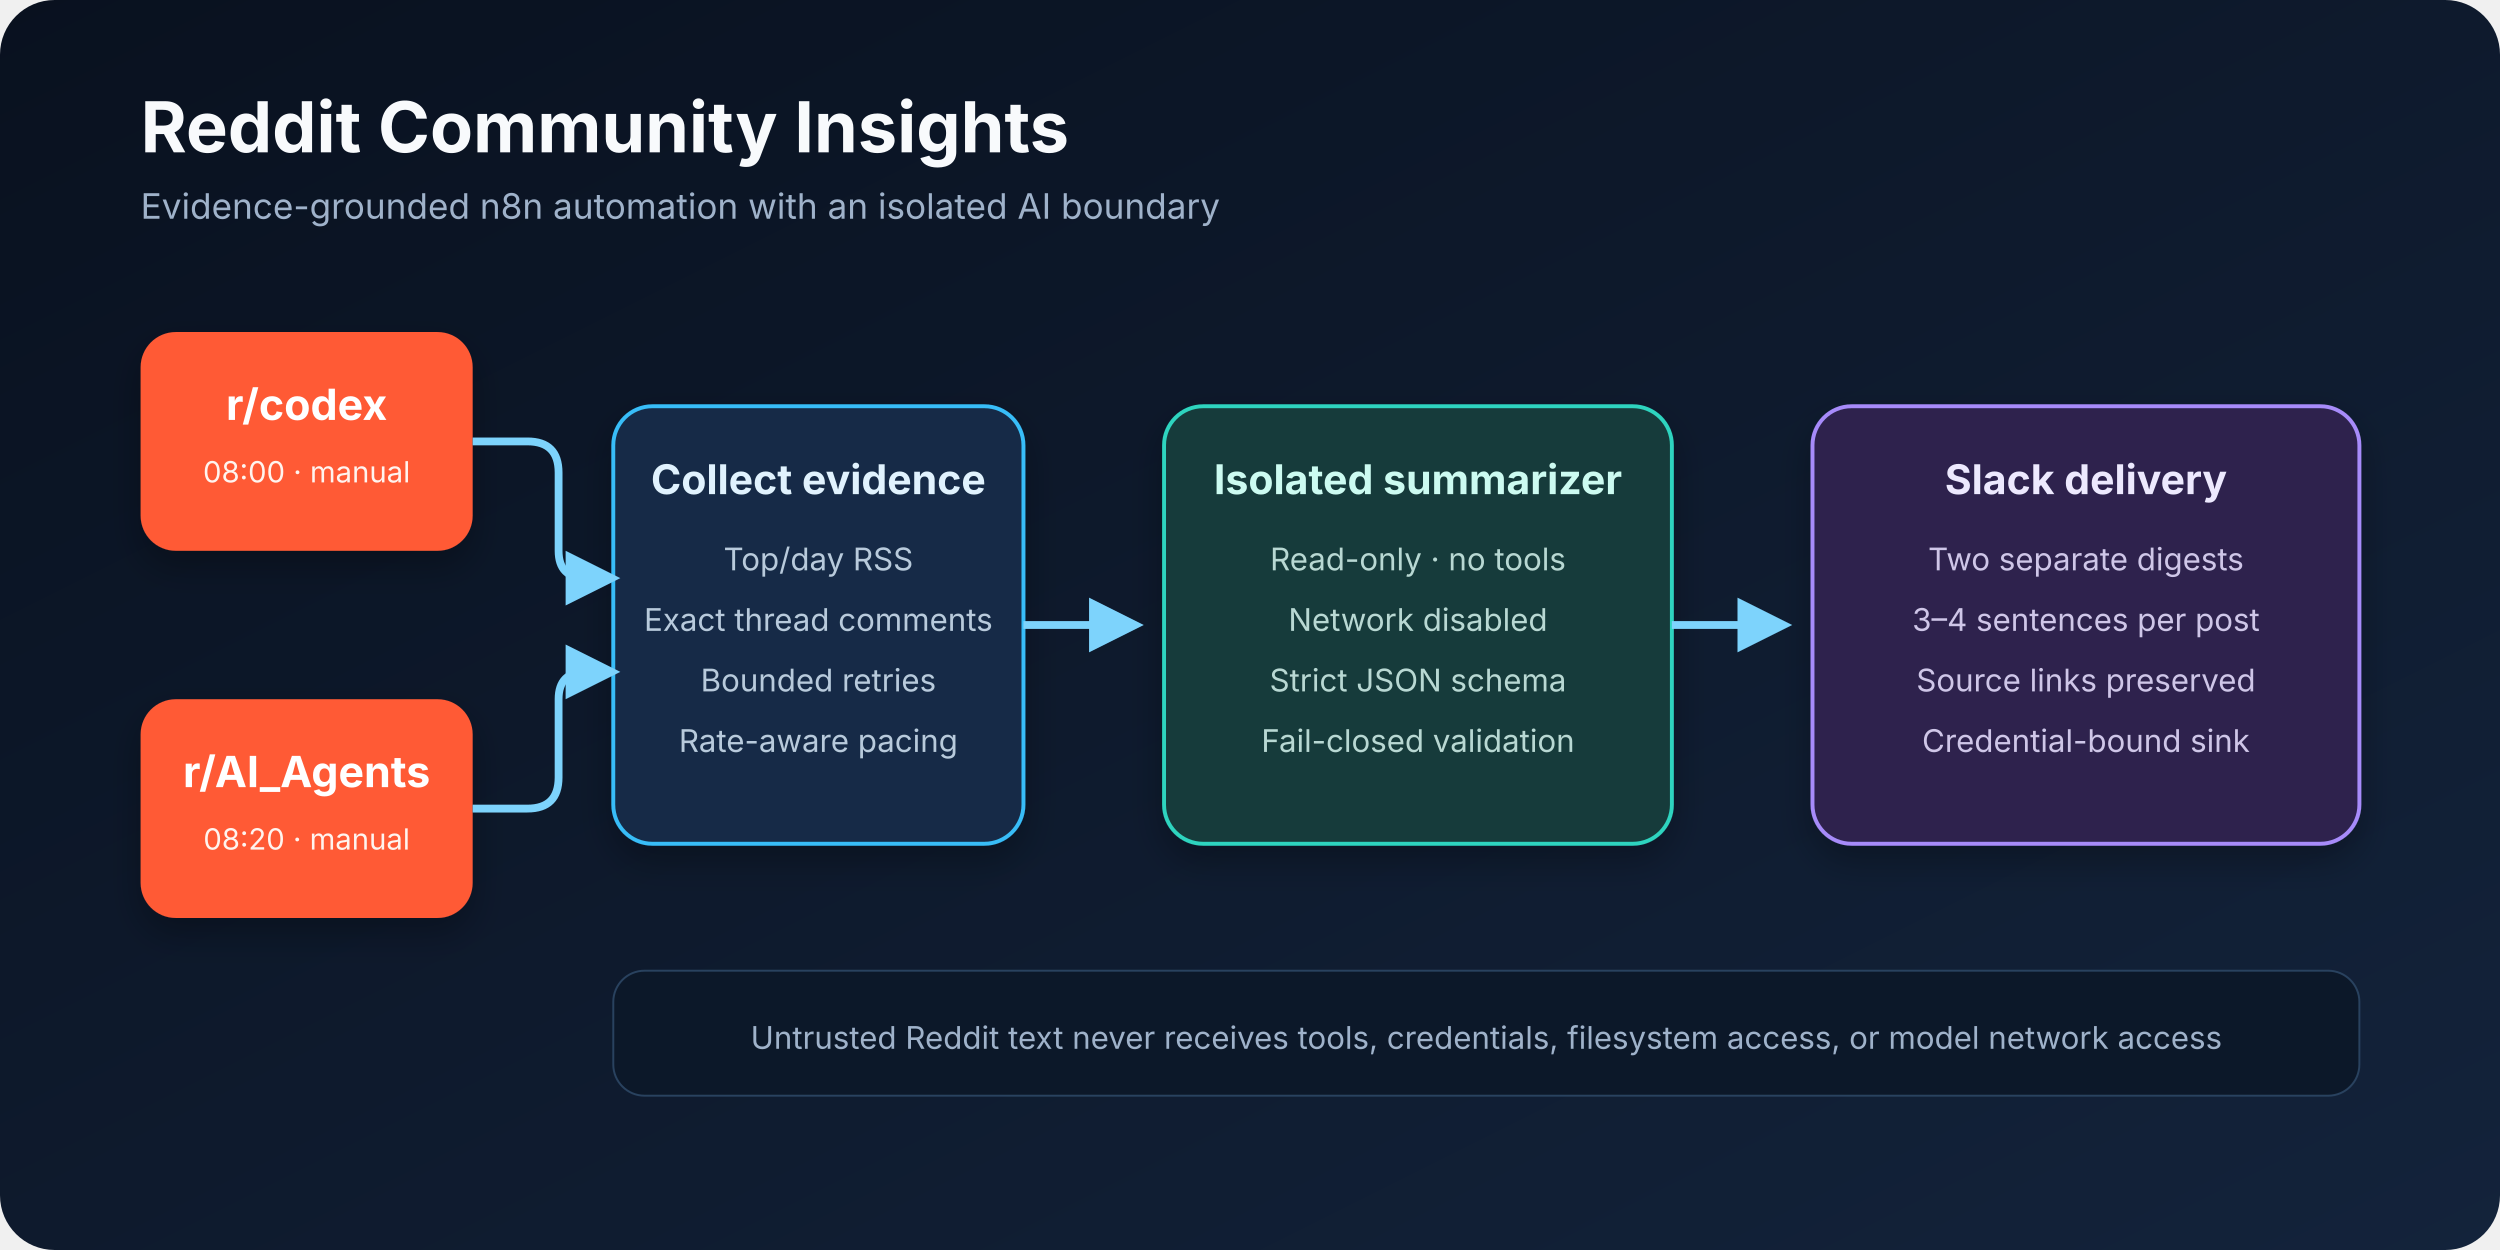
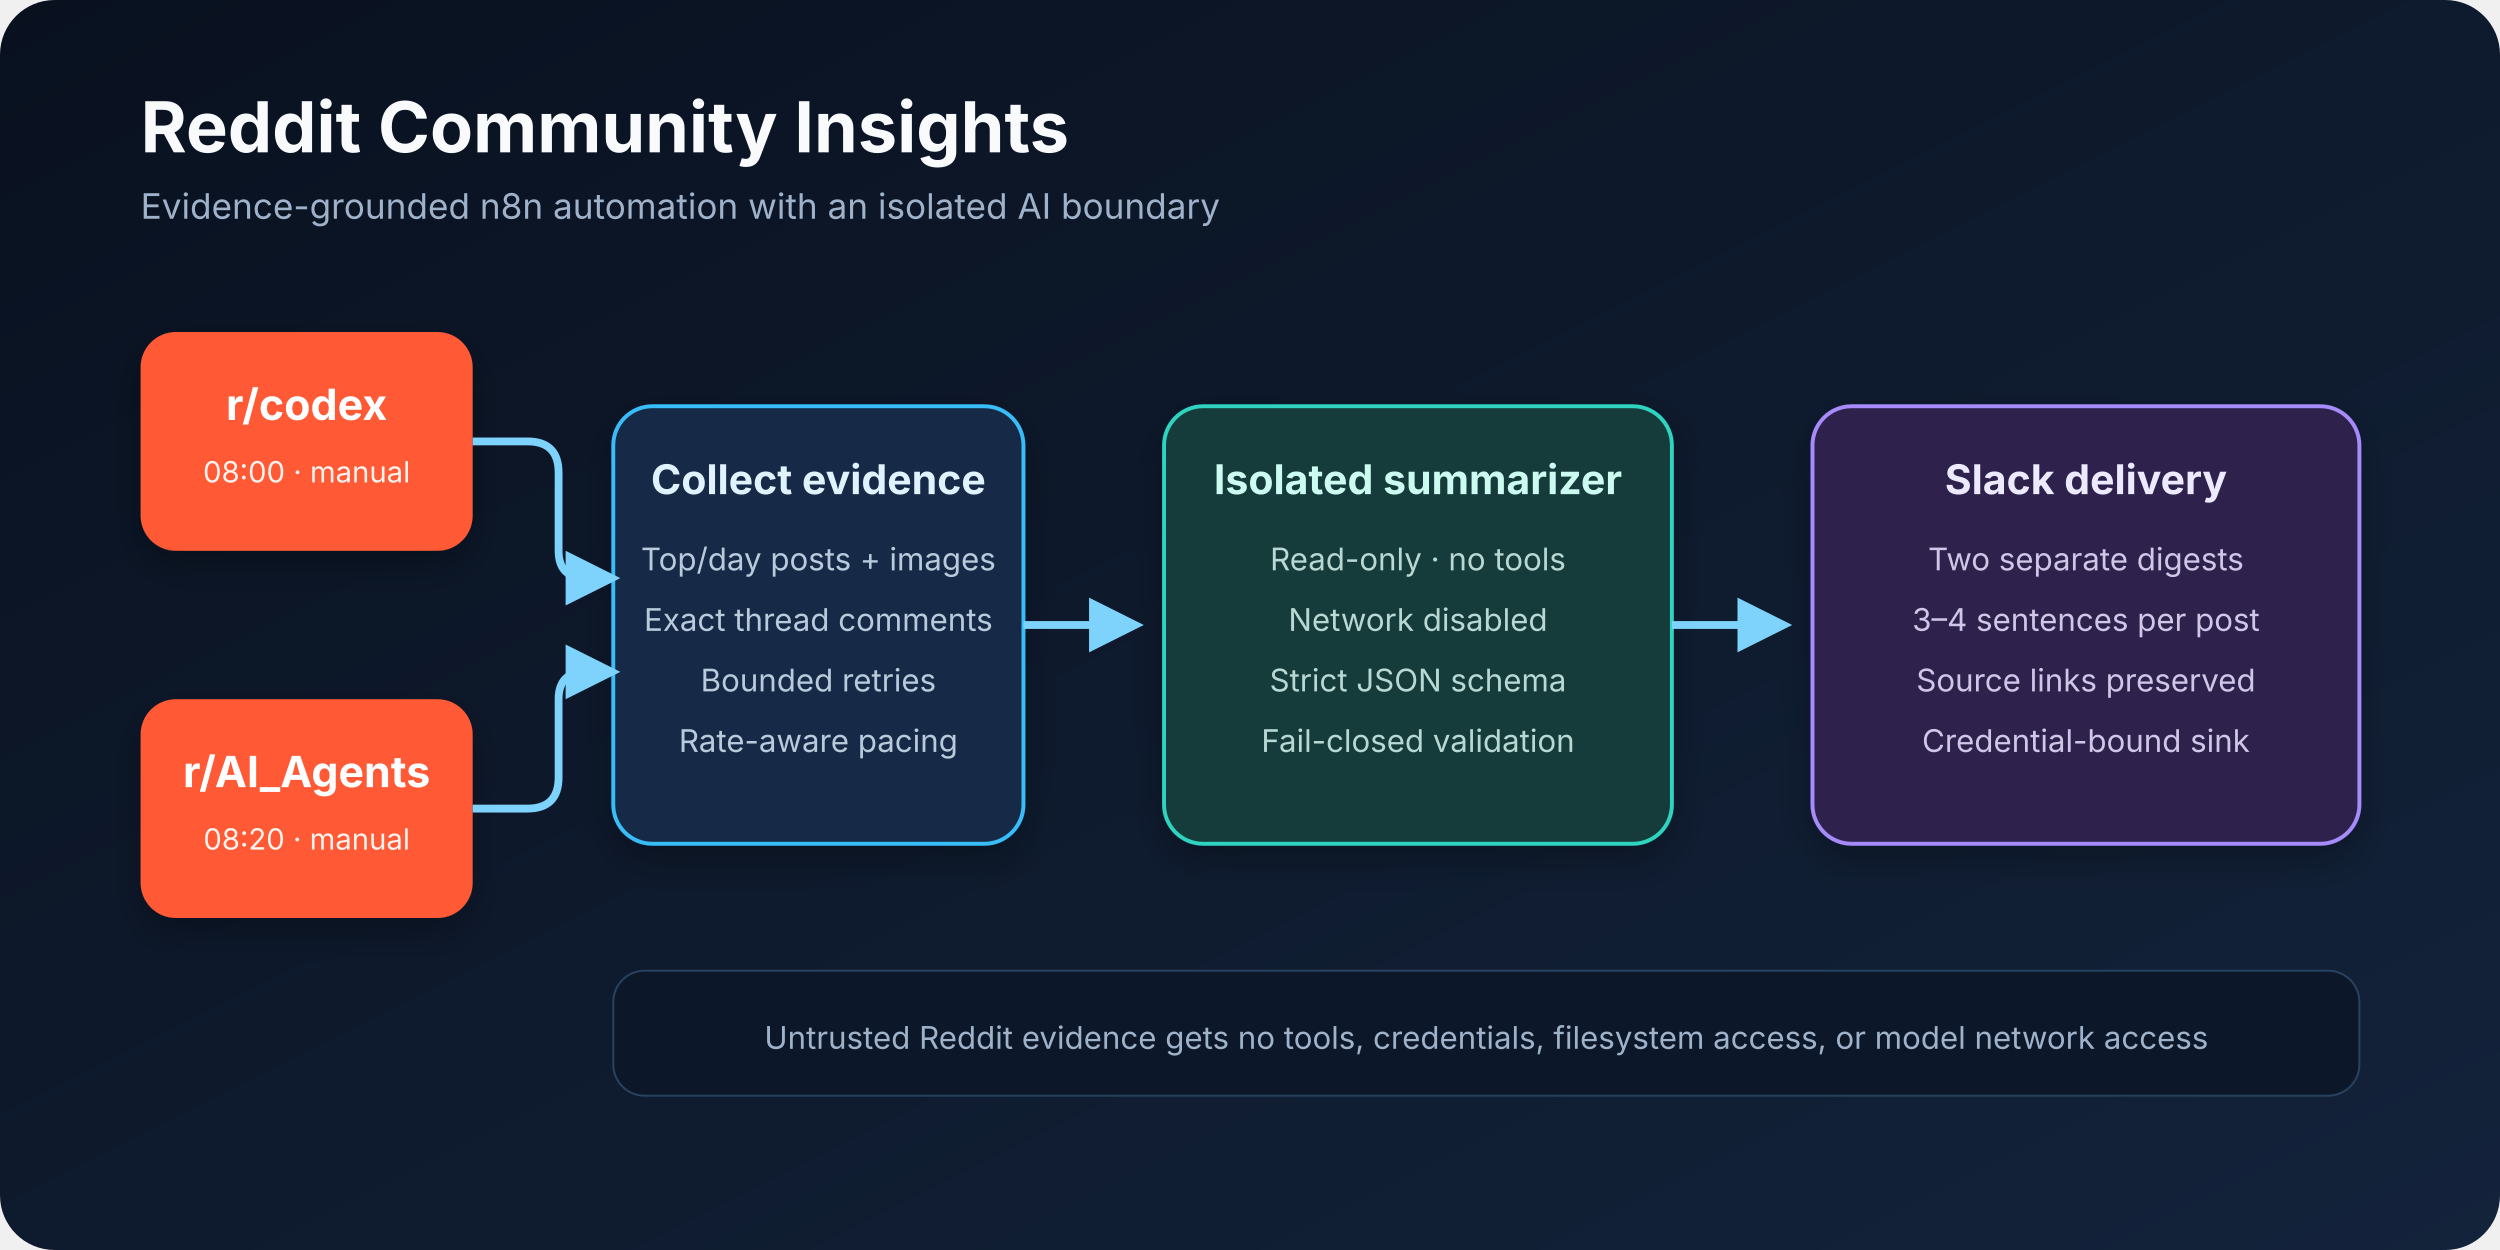
<svg xmlns="http://www.w3.org/2000/svg" width="1280" height="640" viewBox="0 0 1280 640" role="img" aria-labelledby="title desc">
  <defs>
    <linearGradient id="bg" x1="0" y1="0" x2="1" y2="1">
      <stop offset="0" stop-color="#09111f" />
      <stop offset="1" stop-color="#13233b" />
    </linearGradient>
    <filter id="shadow" x="-20%" y="-20%" width="140%" height="140%">
      <feDropShadow dx="0" dy="8" stdDeviation="9" flood-color="#000" flood-opacity=".28" />
    </filter>
    <marker id="arrow" viewBox="0 0 10 10" refX="8" refY="5" markerWidth="7" markerHeight="7" orient="auto-start-reverse">
      <path d="M 0 0 L 10 5 L 0 10 z" fill="#7dd3fc" />
    </marker>
  </defs>
  <rect width="1280" height="640" rx="28" fill="url(#bg)" />
  <text x="72" y="78" fill="#f8fafc" font-family="Inter,Arial,sans-serif" font-size="36" font-weight="700">Reddit Community Insights</text>
  <text x="72" y="112" fill="#9fb2ca" font-family="Inter,Arial,sans-serif" font-size="18">Evidence-grounded n8n automation with an isolated AI boundary</text>
  <g font-family="Inter,Arial,sans-serif" filter="url(#shadow)">
    <rect x="72" y="170" width="170" height="112" rx="18" fill="#ff5a36" />
    <text x="157" y="215" fill="#fff" font-size="22" font-weight="700" text-anchor="middle">r/codex</text>
    <text x="157" y="247" fill="#fff4ef" font-size="15" text-anchor="middle">08:00 · manual</text>
    <rect x="72" y="358" width="170" height="112" rx="18" fill="#ff5a36" />
    <text x="157" y="403" fill="#fff" font-size="22" font-weight="700" text-anchor="middle">r/AI_Agents</text>
    <text x="157" y="435" fill="#fff4ef" font-size="15" text-anchor="middle">08:20 · manual</text>
    <rect x="314" y="208" width="210" height="224" rx="20" fill="#172c46" stroke="#38bdf8" stroke-width="2" />
    <text x="419" y="253" fill="#e0f2fe" font-size="21" font-weight="700" text-anchor="middle">Collect evidence</text>
-     <text x="419" y="292" fill="#b8cadc" font-size="16" text-anchor="middle">Top/day RSS</text>
+     <text x="419" y="292" fill="#b8cadc" font-size="16" text-anchor="middle">Top/day posts + images</text>
    <text x="419" y="323" fill="#b8cadc" font-size="16" text-anchor="middle">Exact thread comments</text>
    <text x="419" y="354" fill="#b8cadc" font-size="16" text-anchor="middle">Bounded retries</text>
    <text x="419" y="385" fill="#b8cadc" font-size="16" text-anchor="middle">Rate-aware pacing</text>
    <rect x="596" y="208" width="260" height="224" rx="20" fill="#173b3a" stroke="#2dd4bf" stroke-width="2" />
    <text x="726" y="253" fill="#ccfbf1" font-size="21" font-weight="700" text-anchor="middle">Isolated summarizer</text>
    <text x="726" y="292" fill="#b8d8d3" font-size="16" text-anchor="middle">Read-only · no tools</text>
    <text x="726" y="323" fill="#b8d8d3" font-size="16" text-anchor="middle">Network disabled</text>
    <text x="726" y="354" fill="#b8d8d3" font-size="16" text-anchor="middle">Strict JSON schema</text>
    <text x="726" y="385" fill="#b8d8d3" font-size="16" text-anchor="middle">Fail-closed validation</text>
    <rect x="928" y="208" width="280" height="224" rx="20" fill="#2d244d" stroke="#a78bfa" stroke-width="2" />
    <text x="1068" y="253" fill="#ede9fe" font-size="21" font-weight="700" text-anchor="middle">Slack delivery</text>
    <text x="1068" y="292" fill="#cfc6e8" font-size="16" text-anchor="middle">Two separate digests</text>
    <text x="1068" y="323" fill="#cfc6e8" font-size="16" text-anchor="middle">3–4 sentences per post</text>
    <text x="1068" y="354" fill="#cfc6e8" font-size="16" text-anchor="middle">Source links preserved</text>
    <text x="1068" y="385" fill="#cfc6e8" font-size="16" text-anchor="middle">Credential-bound sink</text>
  </g>
  <g fill="none" stroke="#7dd3fc" stroke-width="4" marker-end="url(#arrow)">
    <path d="M242 226 H270 Q286 226 286 242 V282 Q286 296 300 296 H312" />
    <path d="M242 414 H270 Q286 414 286 398 V358 Q286 344 300 344 H312" />
    <path d="M524 320 H580" />
    <path d="M856 320 H912" />
  </g>
  <rect x="314" y="497" width="894" height="64" rx="16" fill="#0c1829" stroke="#29425f" />
-   <text x="761" y="537" fill="#9fb2ca" font-family="Inter,Arial,sans-serif" font-size="16" text-anchor="middle">Untrusted Reddit text never receives tools, credentials, filesystem access, or model network access</text>
+   <text x="761" y="537" fill="#9fb2ca" font-family="Inter,Arial,sans-serif" font-size="16" text-anchor="middle">Untrusted Reddit evidence gets no tools, credentials, filesystem access, or model network access</text>
</svg>
